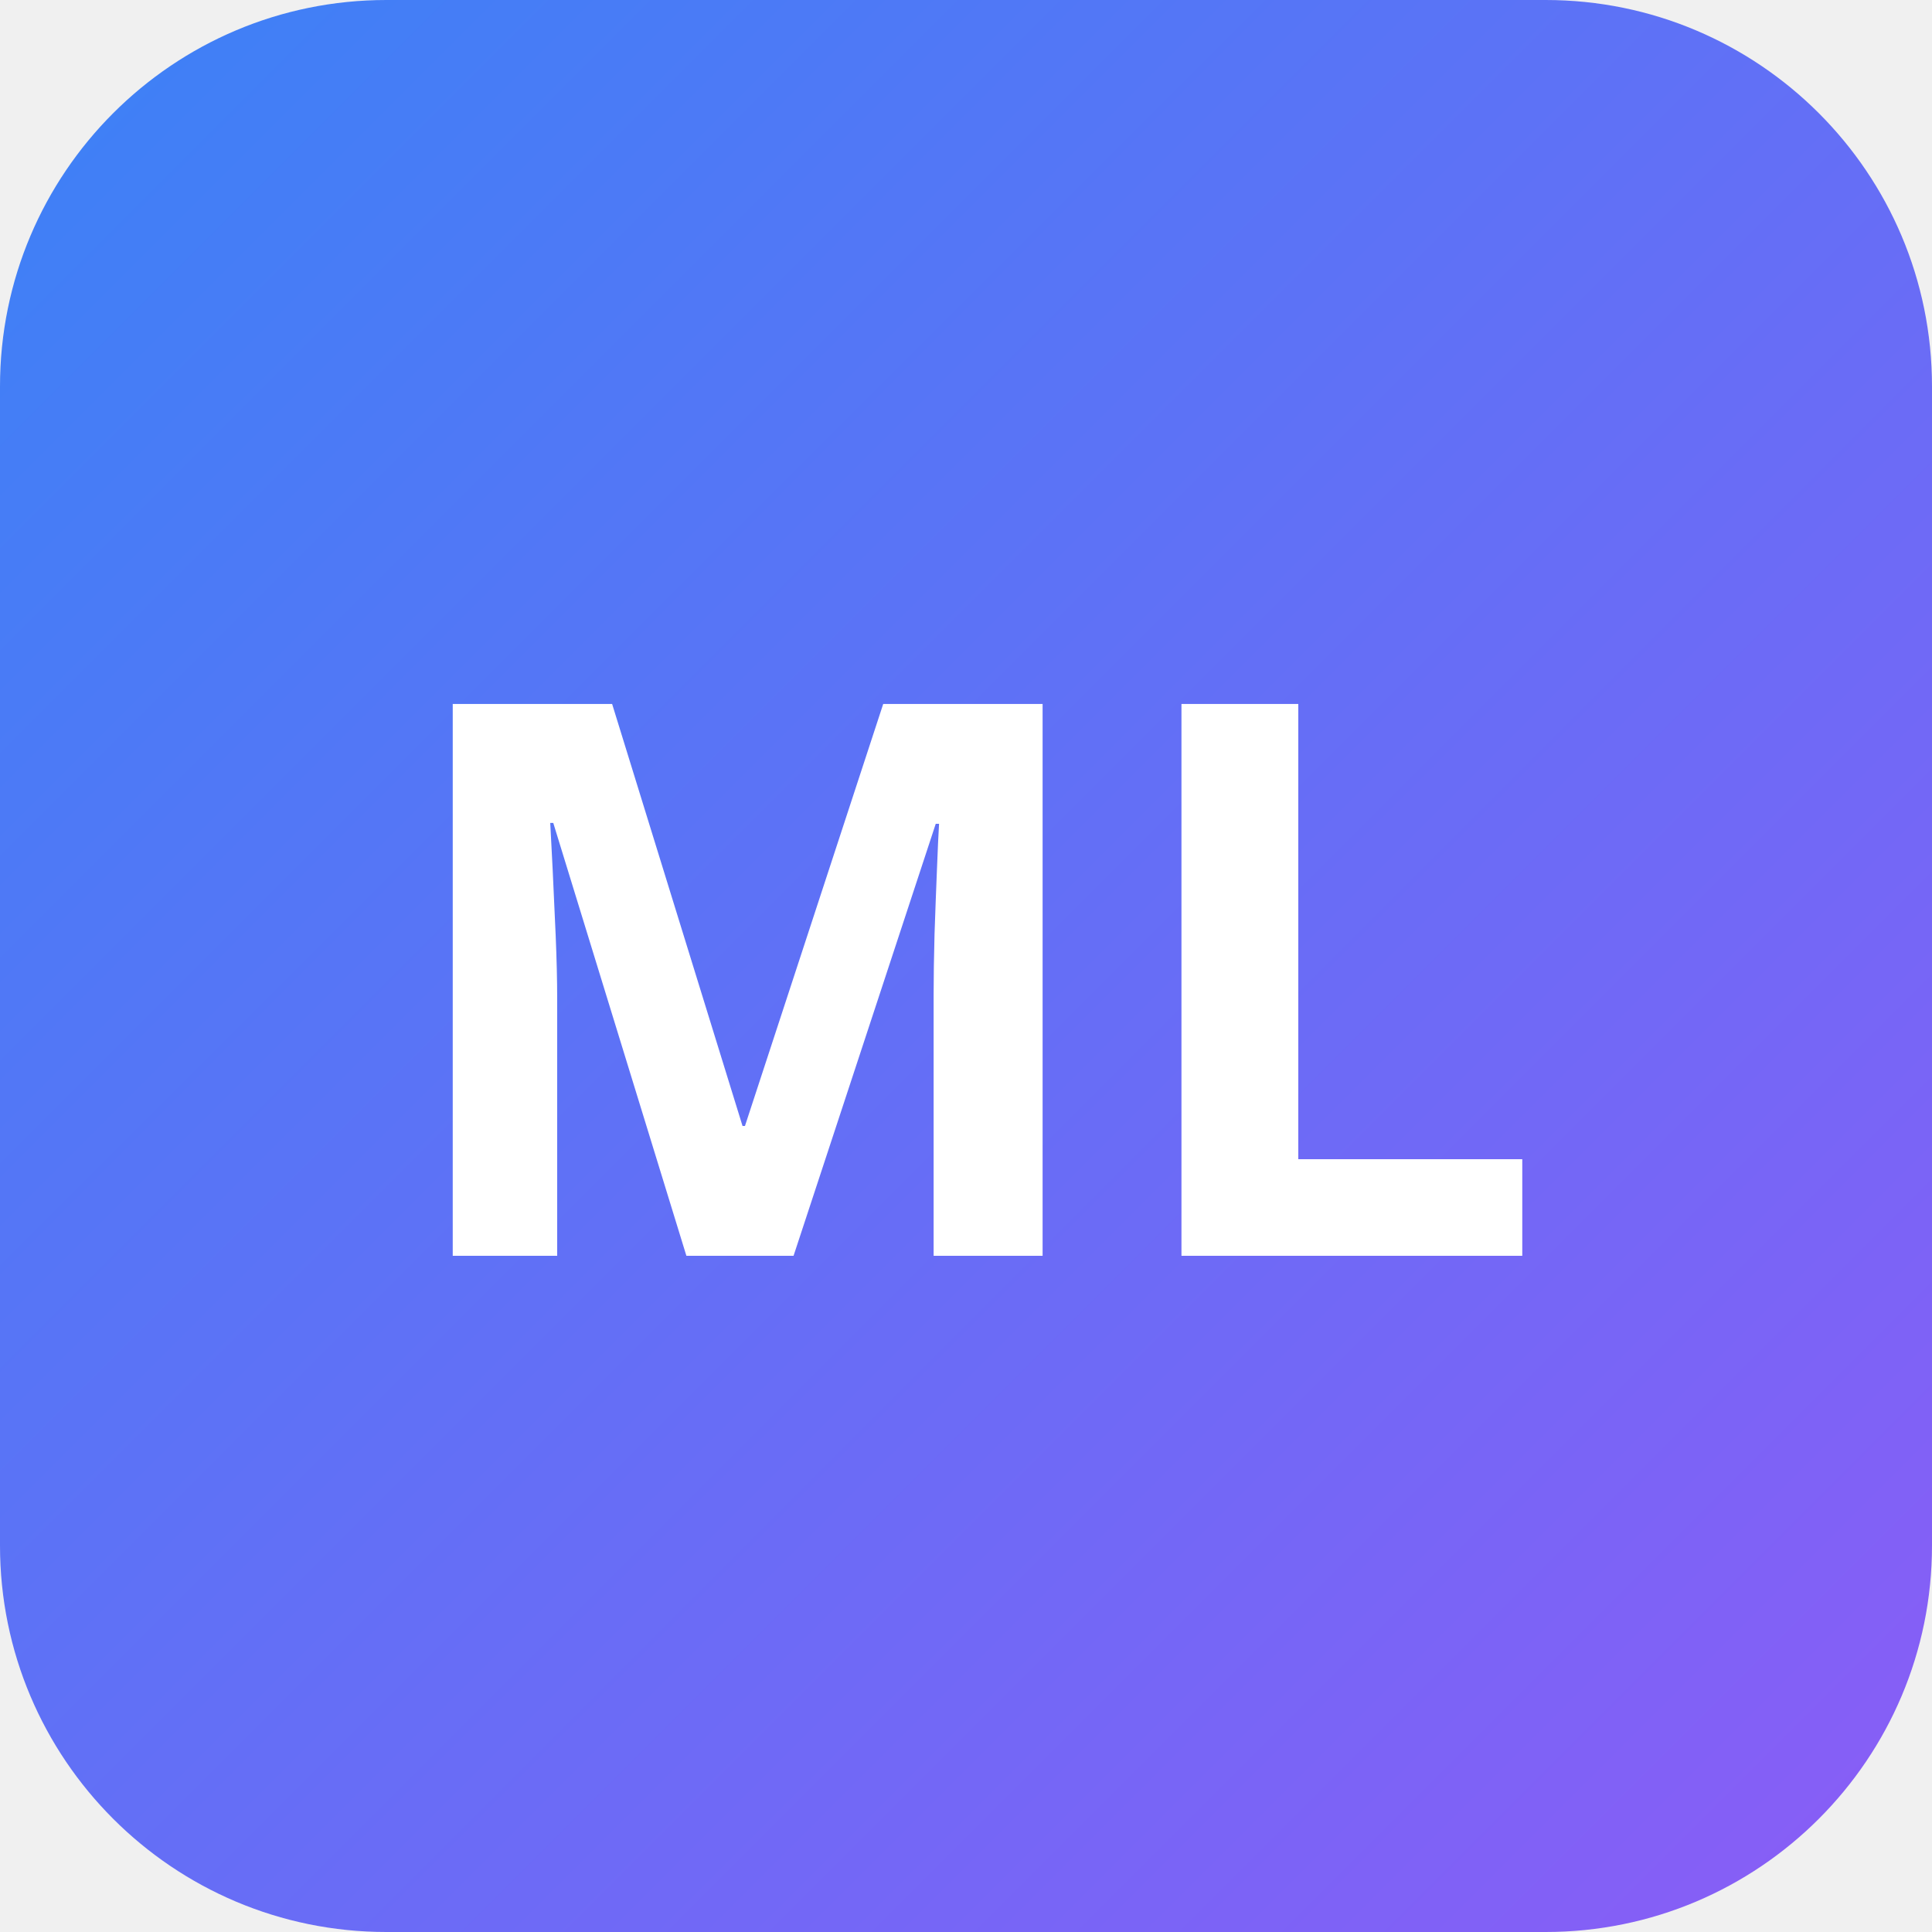
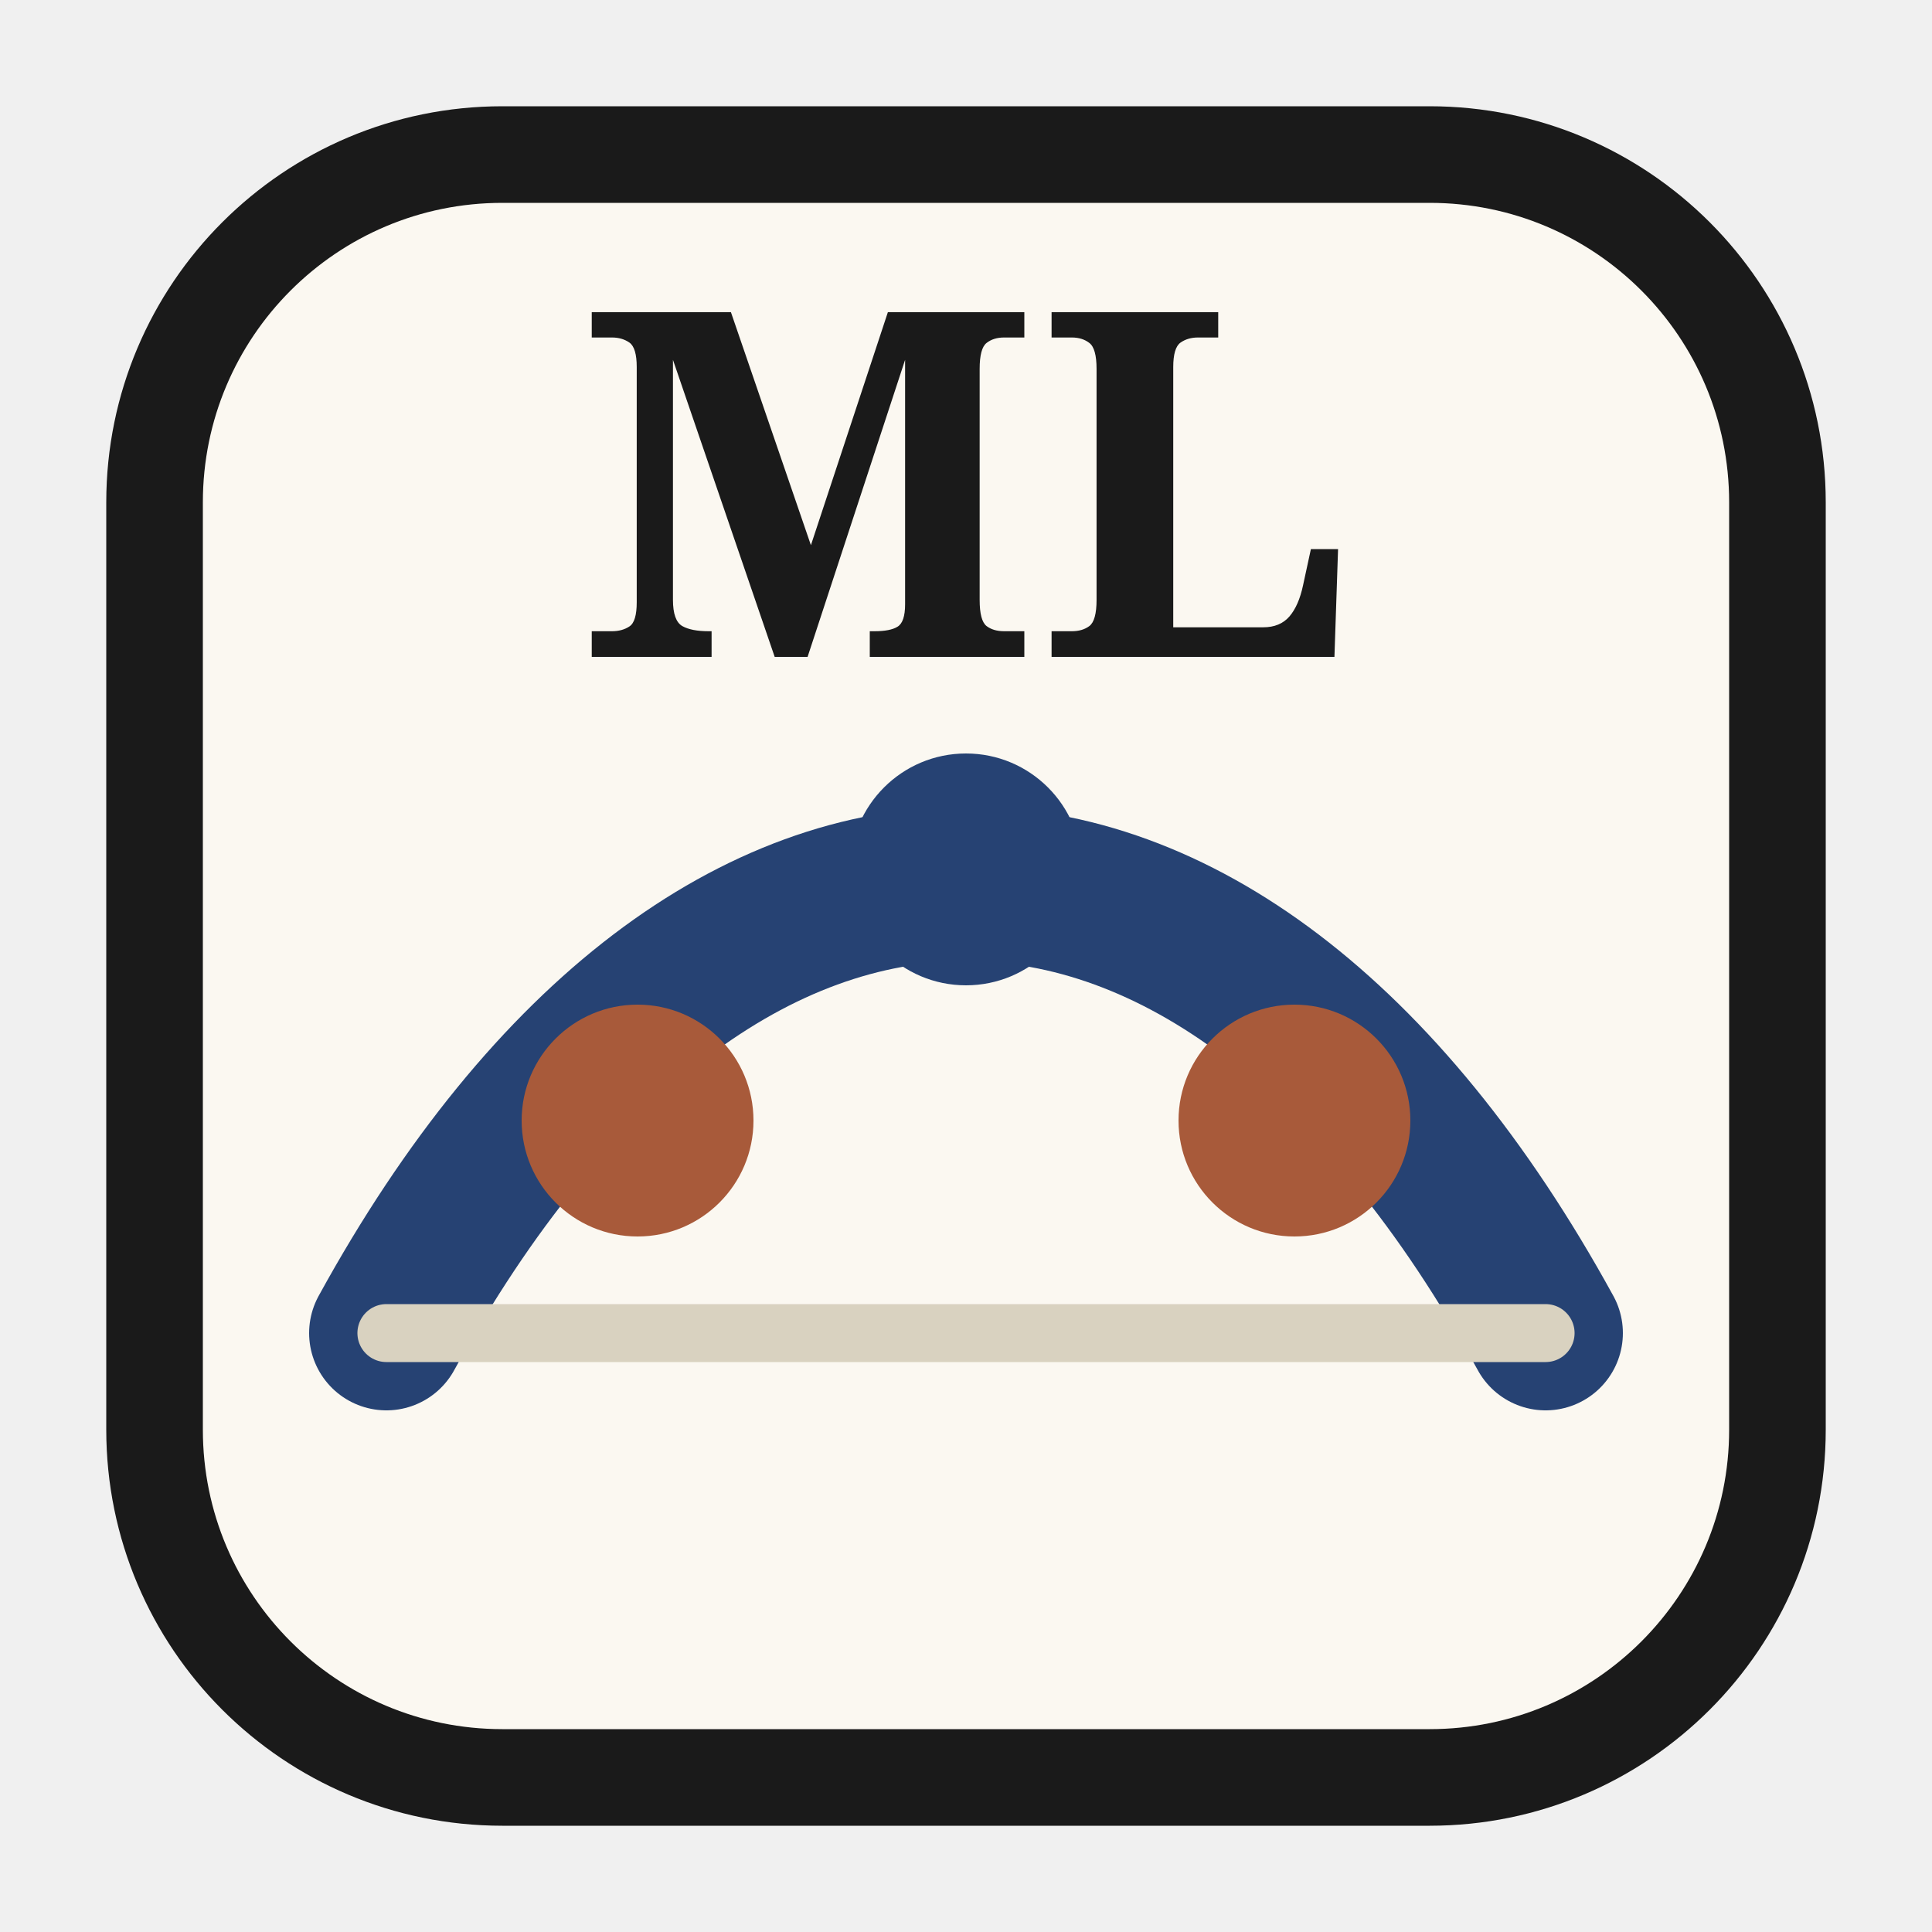
- <svg xmlns="http://www.w3.org/2000/svg" viewBox="0 0 100 100">
-   <defs>
-     <linearGradient id="grad" x1="0%" y1="0%" x2="100%" y2="100%">
-       <stop offset="0%" style="stop-color:#3b82f6;stop-opacity:1" />
-       <stop offset="100%" style="stop-color:#8b5cf6;stop-opacity:1" />
-     </linearGradient>
-   </defs>
-   <rect width="100" height="100" rx="20" fill="url(#grad)" />
-   <text x="50" y="65" font-family="system-ui, sans-serif" font-size="40" font-weight="bold" fill="white" text-anchor="middle">ML</text>
+ <svg xmlns="http://www.w3.org/2000/svg" viewBox="0 0 100 100" role="img" aria-label="ML Animations">
+   <rect x="8" y="8" width="84" height="84" rx="18" fill="#fbf8f1" />
+   <rect x="8" y="8" width="84" height="84" rx="18" fill="none" stroke="#1a1a1a" stroke-width="5" />
+   <path d="M20 69c17-31 43-31 60 0" fill="none" stroke="#264273" stroke-width="8" stroke-linecap="round" />
+   <path d="M20 69h60" fill="none" stroke="#d9d2c0" stroke-width="3" stroke-linecap="round" />
+   <circle cx="33" cy="58" r="6" fill="#a85a3a" />
+   <circle cx="50" cy="45" r="6" fill="#264273" />
+   <circle cx="67" cy="58" r="6" fill="#a85a3a" />
+   <text x="50" y="34" font-family="Georgia, 'Source Serif Pro', serif" font-size="25" font-weight="700" fill="#1a1a1a" text-anchor="middle">ML</text>
</svg>
